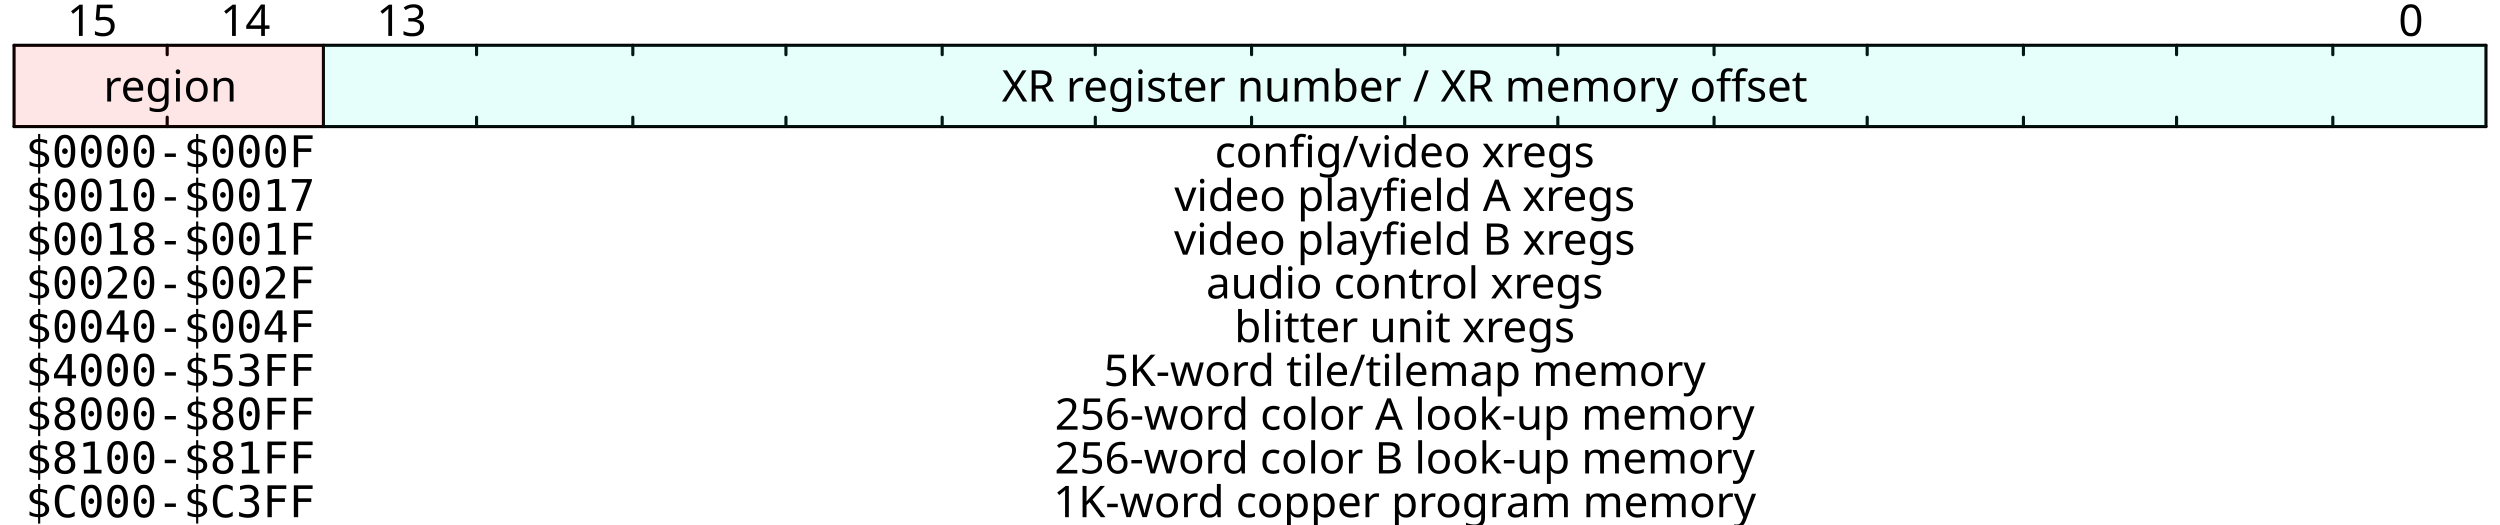
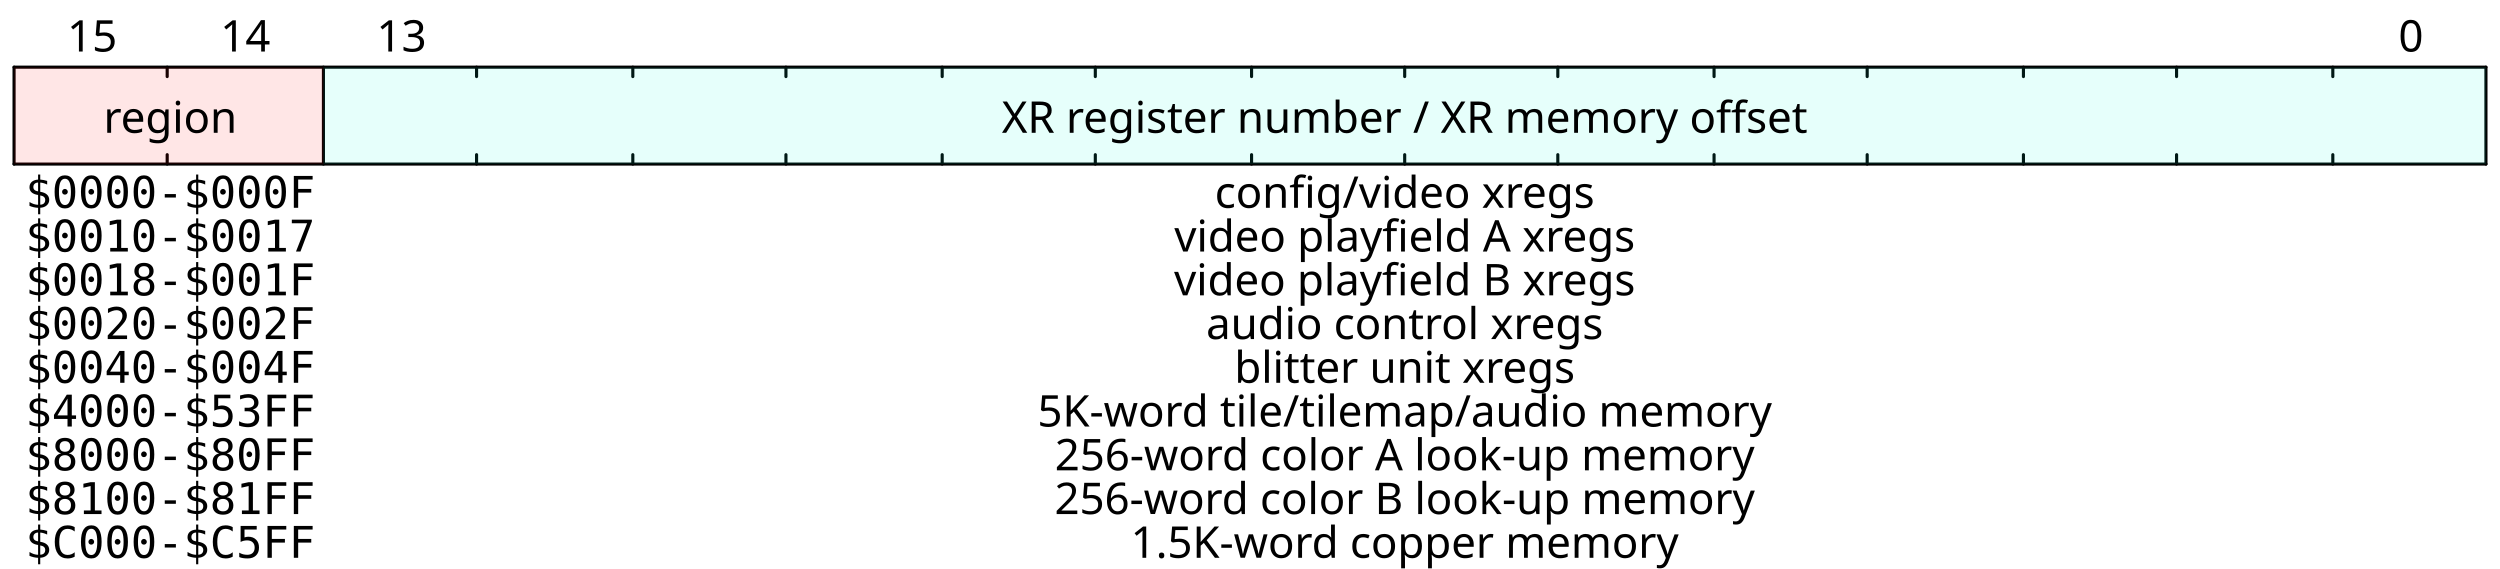
- <svg xmlns="http://www.w3.org/2000/svg" width="800" height="168" style="background-color:white" viewBox="0 0 800 168" class="WaveDrom">
+ <svg xmlns="http://www.w3.org/2000/svg" width="800" height="182" viewBox="0 0 800 182" class="WaveDrom">
  <g transform="translate(0.5,0.5)" text-anchor="middle" font-size="14" font-family="sans-serif" font-weight="normal">
-     <g transform="translate(4,14)">
+     <g transform="translate(4,21)">
      <g stroke="black" stroke-width="1" stroke-linecap="round">
        <line x2="791" />
-         <line y2="26" />
-         <line x2="791" y1="26" y2="26" />
-         <line x1="791" x2="791" y2="26" />
+         <line y2="31" />
+         <line x2="791" y1="31" y2="31" />
+         <line x1="791" x2="791" y2="31" />
        <line x1="742" x2="742" y2="3" />
-         <line x1="742" x2="742" y1="26" y2="23" />
+         <line x1="742" x2="742" y1="31" y2="28" />
        <line x1="692" x2="692" y2="3" />
-         <line x1="692" x2="692" y1="26" y2="23" />
+         <line x1="692" x2="692" y1="31" y2="28" />
        <line x1="643" x2="643" y2="3" />
-         <line x1="643" x2="643" y1="26" y2="23" />
+         <line x1="643" x2="643" y1="31" y2="28" />
        <line x1="593" x2="593" y2="3" />
-         <line x1="593" x2="593" y1="26" y2="23" />
+         <line x1="593" x2="593" y1="31" y2="28" />
        <line x1="544" x2="544" y2="3" />
-         <line x1="544" x2="544" y1="26" y2="23" />
+         <line x1="544" x2="544" y1="31" y2="28" />
        <line x1="494" x2="494" y2="3" />
-         <line x1="494" x2="494" y1="26" y2="23" />
+         <line x1="494" x2="494" y1="31" y2="28" />
        <line x1="445" x2="445" y2="3" />
-         <line x1="445" x2="445" y1="26" y2="23" />
+         <line x1="445" x2="445" y1="31" y2="28" />
        <line x1="396" x2="396" y2="3" />
-         <line x1="396" x2="396" y1="26" y2="23" />
+         <line x1="396" x2="396" y1="31" y2="28" />
        <line x1="346" x2="346" y2="3" />
-         <line x1="346" x2="346" y1="26" y2="23" />
+         <line x1="346" x2="346" y1="31" y2="28" />
        <line x1="297" x2="297" y2="3" />
-         <line x1="297" x2="297" y1="26" y2="23" />
+         <line x1="297" x2="297" y1="31" y2="28" />
        <line x1="247" x2="247" y2="3" />
-         <line x1="247" x2="247" y1="26" y2="23" />
+         <line x1="247" x2="247" y1="31" y2="28" />
        <line x1="198" x2="198" y2="3" />
-         <line x1="198" x2="198" y1="26" y2="23" />
+         <line x1="198" x2="198" y1="31" y2="28" />
        <line x1="148" x2="148" y2="3" />
-         <line x1="148" x2="148" y1="26" y2="23" />
-         <line x1="99" x2="99" y2="26" />
+         <line x1="148" x2="148" y1="31" y2="28" />
+         <line x1="99" x2="99" y2="31" />
        <line x1="49" x2="49" y2="3" />
-         <line x1="49" x2="49" y1="26" y2="23" />
+         <line x1="49" x2="49" y1="31" y2="28" />
      </g>
      <g>
        <g>
-           <rect x="99" width="692" height="26" style="fill-opacity:0.1;fill:hsl(170,100%,50%)" />
-           <rect width="99" height="26" style="fill-opacity:0.1;fill:hsl(0,100%,50%)" />
+           <rect x="99" width="692" height="31" field="XR register number / XR memory offset" style="fill-opacity:0.1;fill:hsl(170,100%,50%)" />
+           <rect width="99" height="31" field="region" style="fill-opacity:0.1;fill:hsl(0,100%,50%)" />
        </g>
-         <g transform="translate(25,-3)">
-           <text x="742">0</text>
-           <text x="99">13</text>
-           <text x="49">14</text>
-           <text>15</text>
+         <g transform="translate(25,-11)">
+           <g transform="translate(742)">
+             <text y="6">0</text>
+           </g>
+           <g transform="translate(99)">
+             <text y="6">13</text>
+           </g>
+           <g transform="translate(49)">
+             <text y="6">14</text>
+           </g>
+           <g transform="translate(0)">
+             <text y="6">15</text>
+           </g>
        </g>
-         <g transform="translate(25,18)">
-           <text x="420">
-             <tspan>XR register number / XR memory offset</tspan>
-           </text>
-           <text x="25">
-             <tspan>region</tspan>
-           </text>
+         <g transform="translate(25,15)">
+           <g transform="translate(420)">
+             <text y="6">
+               <tspan>XR register number / XR memory offset</tspan>
+             </text>
+           </g>
+           <g transform="translate(25)">
+             <text y="6">
+               <tspan>region</tspan>
+             </text>
+           </g>
        </g>
        <g transform="translate(25,39)">
          <g>
-             <text x="420">
-               <tspan>config/video xregs</tspan>
-             </text>
-             <text x="420" y="14">
-               <tspan>video playfield A xregs</tspan>
-             </text>
-             <text x="420" y="28">
-               <tspan>video playfield B xregs</tspan>
-             </text>
-             <text x="420" y="42">
-               <tspan>audio control xregs</tspan>
-             </text>
-             <text x="420" y="56">
-               <tspan>blitter unit xregs</tspan>
-             </text>
-             <text x="420" y="70">
-               <tspan>5K-word tile/tilemap memory</tspan>
-             </text>
-             <text x="420" y="84">
-               <tspan>256-word color A look-up memory</tspan>
-             </text>
-             <text x="420" y="98">
-               <tspan>256-word color B look-up memory</tspan>
-             </text>
-             <text x="420" y="112">
-               <tspan>1K-word copper program memory</tspan>
-             </text>
+             <g transform="translate(420)">
+               <text y="6">
+                 <tspan>config/video xregs</tspan>
+               </text>
+             </g>
+             <g transform="translate(420,14)">
+               <text y="6">
+                 <tspan>video playfield A xregs</tspan>
+               </text>
+             </g>
+             <g transform="translate(420,28)">
+               <text y="6">
+                 <tspan>video playfield B xregs</tspan>
+               </text>
+             </g>
+             <g transform="translate(420,42)">
+               <text y="6">
+                 <tspan>audio control xregs</tspan>
+               </text>
+             </g>
+             <g transform="translate(420,56)">
+               <text y="6">
+                 <tspan>blitter unit xregs</tspan>
+               </text>
+             </g>
+             <g transform="translate(420,70)">
+               <text y="6">
+                 <tspan>5K-word tile/tilemap/audio memory</tspan>
+               </text>
+             </g>
+             <g transform="translate(420,84)">
+               <text y="6">
+                 <tspan>256-word color A look-up memory</tspan>
+               </text>
+             </g>
+             <g transform="translate(420,98)">
+               <text y="6">
+                 <tspan>256-word color B look-up memory</tspan>
+               </text>
+             </g>
+             <g transform="translate(420,112)">
+               <text y="6">
+                 <tspan>1.5K-word copper memory</tspan>
+               </text>
+             </g>
          </g>
          <g>
-             <text x="25">
-               <tspan font-family="monospace">$0000-$000F</tspan>
-             </text>
-             <text x="25" y="14">
-               <tspan font-family="monospace">$0010-$0017</tspan>
-             </text>
-             <text x="25" y="28">
-               <tspan font-family="monospace">$0018-$001F</tspan>
-             </text>
-             <text x="25" y="42">
-               <tspan font-family="monospace">$0020-$002F</tspan>
-             </text>
-             <text x="25" y="56">
-               <tspan font-family="monospace">$0040-$004F</tspan>
-             </text>
-             <text x="25" y="70">
-               <tspan font-family="monospace">$4000-$53FF</tspan>
-             </text>
-             <text x="25" y="84">
-               <tspan font-family="monospace">$8000-$80FF</tspan>
-             </text>
-             <text x="25" y="98">
-               <tspan font-family="monospace">$8100-$81FF</tspan>
-             </text>
-             <text x="25" y="112">
-               <tspan font-family="monospace">$C000-$C3FF</tspan>
-             </text>
+             <g transform="translate(25)">
+               <text y="6">
+                 <tspan font-family="monospace">$0000-$000F</tspan>
+               </text>
+             </g>
+             <g transform="translate(25,14)">
+               <text y="6">
+                 <tspan font-family="monospace">$0010-$0017</tspan>
+               </text>
+             </g>
+             <g transform="translate(25,28)">
+               <text y="6">
+                 <tspan font-family="monospace">$0018-$001F</tspan>
+               </text>
+             </g>
+             <g transform="translate(25,42)">
+               <text y="6">
+                 <tspan font-family="monospace">$0020-$002F</tspan>
+               </text>
+             </g>
+             <g transform="translate(25,56)">
+               <text y="6">
+                 <tspan font-family="monospace">$0040-$004F</tspan>
+               </text>
+             </g>
+             <g transform="translate(25,70)">
+               <text y="6">
+                 <tspan font-family="monospace">$4000-$53FF</tspan>
+               </text>
+             </g>
+             <g transform="translate(25,84)">
+               <text y="6">
+                 <tspan font-family="monospace">$8000-$80FF</tspan>
+               </text>
+             </g>
+             <g transform="translate(25,98)">
+               <text y="6">
+                 <tspan font-family="monospace">$8100-$81FF</tspan>
+               </text>
+             </g>
+             <g transform="translate(25,112)">
+               <text y="6">
+                 <tspan font-family="monospace">$C000-$C5FF</tspan>
+               </text>
+             </g>
          </g>
        </g>
      </g>
    </g>
  </g>
</svg>
